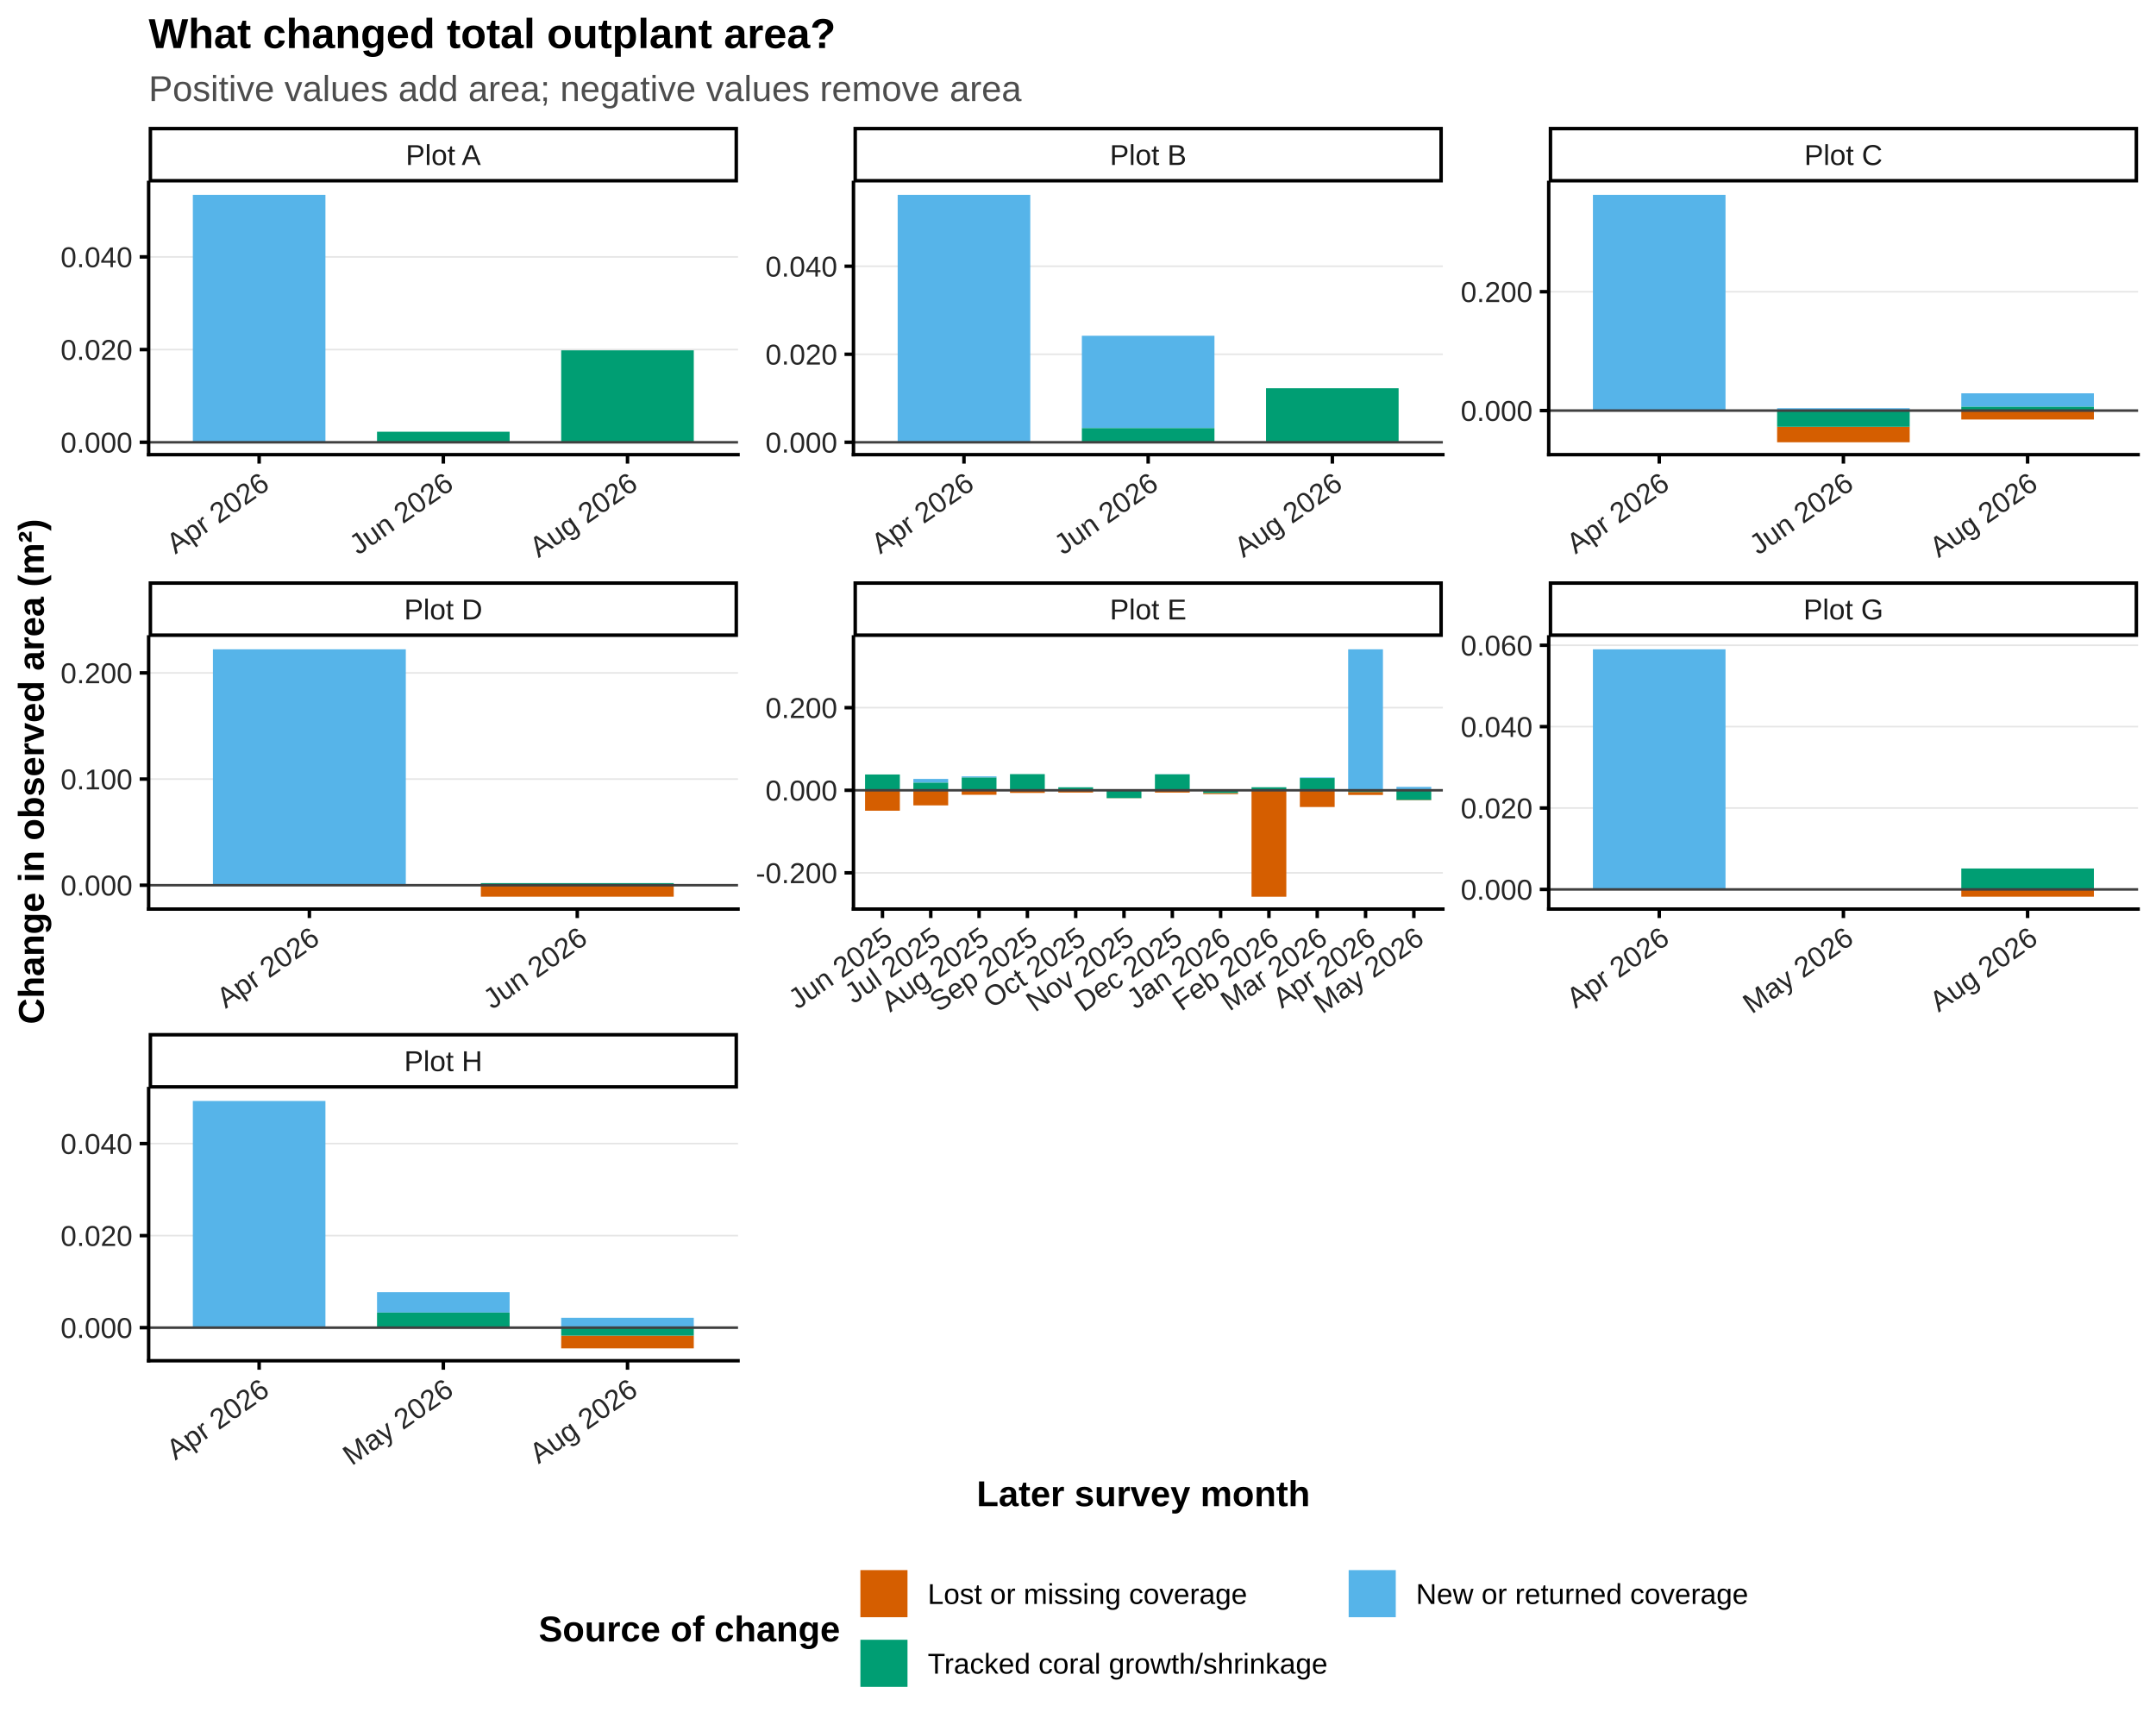
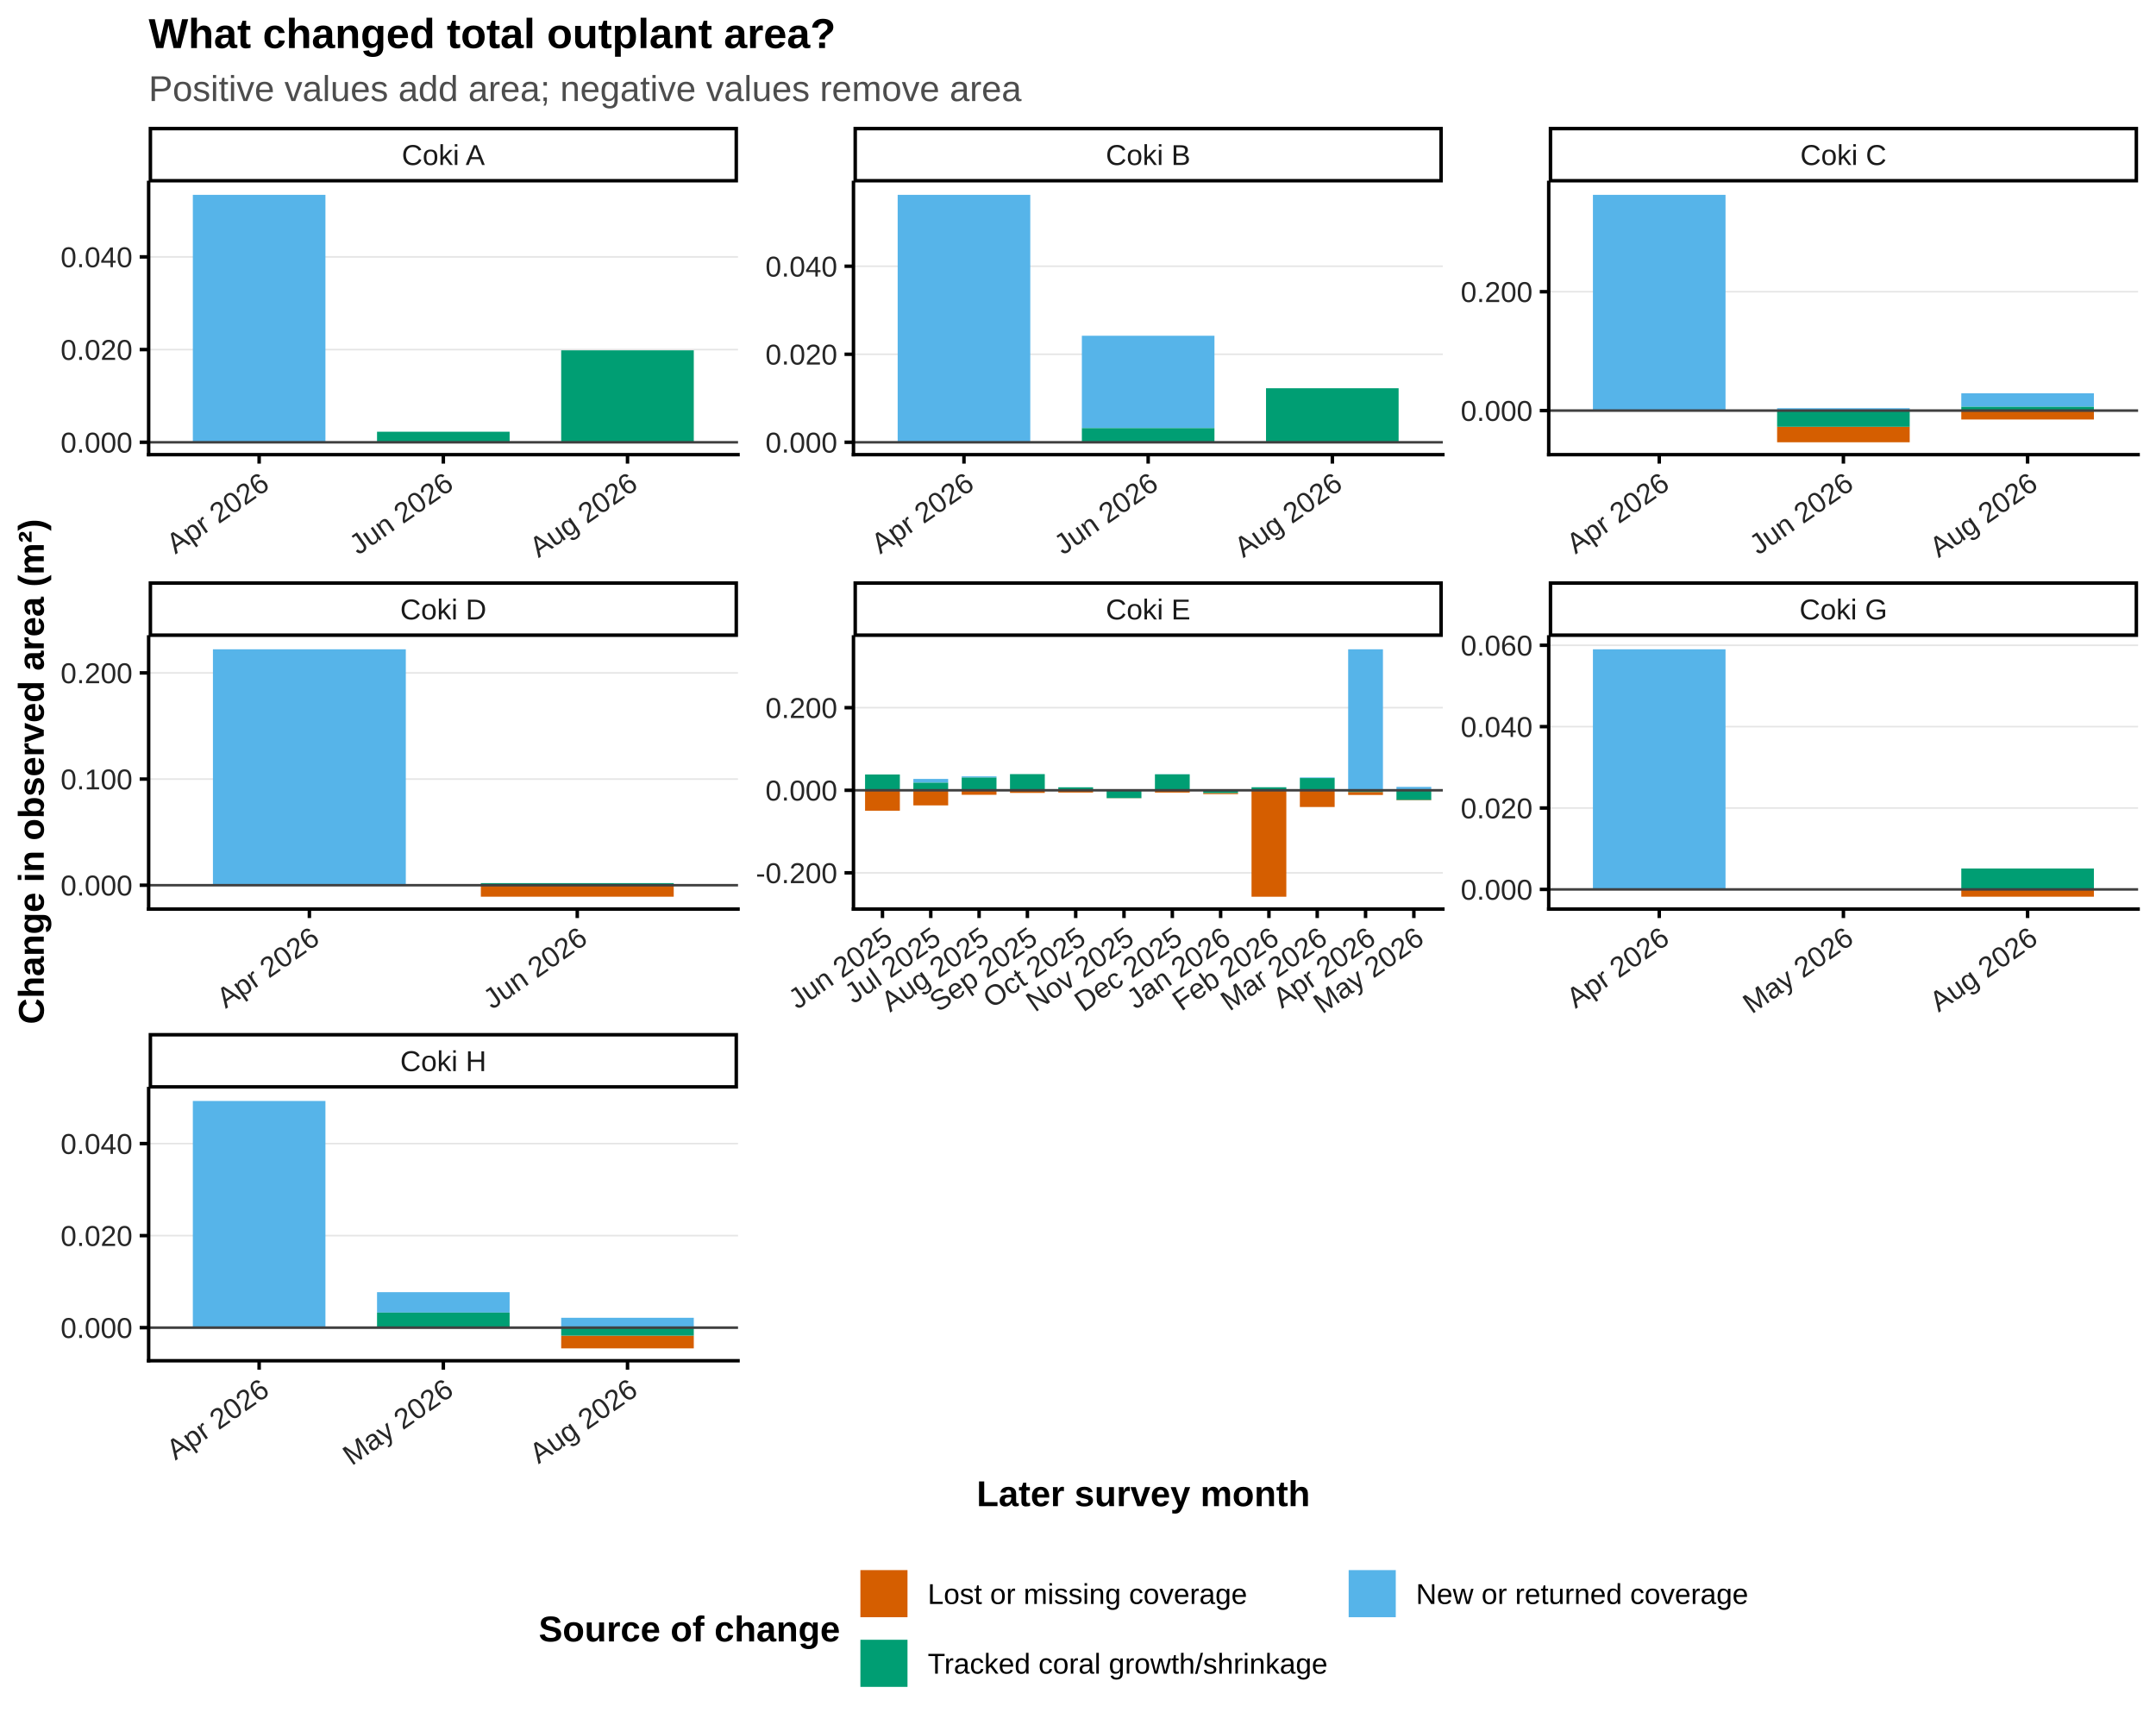
<svg xmlns="http://www.w3.org/2000/svg" class="svglite" width="720.00pt" height="576.00pt" viewBox="0 0 720.00 576.00">
  <defs>
    <style type="text/css">
    .svglite line, .svglite polyline, .svglite polygon, .svglite path, .svglite rect, .svglite circle {
      fill: none;
      stroke: #000000;
      stroke-linecap: round;
      stroke-linejoin: round;
      stroke-miterlimit: 10.00;
    }
    .svglite text {
      white-space: pre;
    }
  </style>
  </defs>
  <rect width="100%" height="100%" style="stroke: none; fill: #FFFFFF;" />
  <defs>
    <clipPath id="cpMC4wMHw3MjAuMDB8MC4wMHw1NzYuMDA=">
      <rect x="0.00" y="0.00" width="720.00" height="576.00" />
    </clipPath>
  </defs>
  <g clip-path="url(#cpMC4wMHw3MjAuMDB8MC4wMHw1NzYuMDA=)">
    <rect x="0.00" y="0.00" width="720.00" height="576.00" style="stroke-width: 1.16; stroke: #FFFFFF; fill: #FFFFFF;" />
  </g>
  <defs>
    <clipPath id="cpNDkuNjR8MjQ2LjQ2fDYwLjkzfDE1MS44MQ==">
      <rect x="49.64" y="60.93" width="196.82" height="90.88" />
    </clipPath>
  </defs>
  <g clip-path="url(#cpNDkuNjR8MjQ2LjQ2fDYwLjkzfDE1MS44MQ==)">
    <rect x="49.64" y="60.93" width="196.82" height="90.88" style="stroke-width: 1.16; stroke: none; fill: #FFFFFF;" />
    <polyline points="49.64,147.68 246.46,147.68 " style="stroke-width: 0.53; stroke: #E5E5E5; stroke-linecap: butt;" />
    <polyline points="49.64,116.73 246.46,116.73 " style="stroke-width: 0.53; stroke: #E5E5E5; stroke-linecap: butt;" />
    <polyline points="49.64,85.78 246.46,85.78 " style="stroke-width: 0.53; stroke: #E5E5E5; stroke-linecap: butt;" />
    <rect x="64.40" y="65.06" width="44.28" height="82.61" style="stroke-width: 1.16; stroke: none; stroke-linecap: butt; stroke-linejoin: miter; fill: #56B4E9;" />
    <rect x="125.91" y="144.16" width="44.28" height="3.52" style="stroke-width: 1.16; stroke: none; stroke-linecap: butt; stroke-linejoin: miter; fill: #009E73;" />
    <rect x="187.41" y="116.98" width="44.28" height="30.70" style="stroke-width: 1.16; stroke: none; stroke-linecap: butt; stroke-linejoin: miter; fill: #009E73;" />
    <line x1="49.64" y1="147.68" x2="246.46" y2="147.68" style="stroke-width: 0.85; stroke: #404040; stroke-linecap: butt;" />
  </g>
  <g clip-path="url(#cpMC4wMHw3MjAuMDB8MC4wMHw1NzYuMDA=)">
</g>
  <defs>
    <clipPath id="cpNDkuNjR8MjQ2LjQ2fDIxMi42OHwzMDMuNTU=">
      <rect x="49.64" y="212.68" width="196.82" height="90.88" />
    </clipPath>
  </defs>
  <g clip-path="url(#cpNDkuNjR8MjQ2LjQ2fDIxMi42OHwzMDMuNTU=)">
    <rect x="49.64" y="212.68" width="196.82" height="90.88" style="stroke-width: 1.16; stroke: none; fill: #FFFFFF;" />
    <polyline points="49.64,295.58 246.46,295.58 " style="stroke-width: 0.53; stroke: #E5E5E5; stroke-linecap: butt;" />
    <polyline points="49.64,260.14 246.46,260.14 " style="stroke-width: 0.53; stroke: #E5E5E5; stroke-linecap: butt;" />
    <polyline points="49.64,224.69 246.46,224.69 " style="stroke-width: 0.53; stroke: #E5E5E5; stroke-linecap: butt;" />
    <rect x="71.11" y="216.81" width="64.41" height="78.77" style="stroke-width: 1.16; stroke: none; stroke-linecap: butt; stroke-linejoin: miter; fill: #56B4E9;" />
    <rect x="160.58" y="295.58" width="64.41" height="3.84" style="stroke-width: 1.16; stroke: none; stroke-linecap: butt; stroke-linejoin: miter; fill: #D55E00;" />
    <rect x="160.58" y="294.88" width="64.41" height="0.70" style="stroke-width: 1.16; stroke: none; stroke-linecap: butt; stroke-linejoin: miter; fill: #009E73;" />
    <line x1="49.64" y1="295.58" x2="246.46" y2="295.58" style="stroke-width: 0.85; stroke: #404040; stroke-linecap: butt;" />
  </g>
  <g clip-path="url(#cpMC4wMHw3MjAuMDB8MC4wMHw1NzYuMDA=)">
</g>
  <defs>
    <clipPath id="cpNDkuNjR8MjQ2LjQ2fDM2My41MHw0NTQuMzc=">
      <rect x="49.64" y="363.50" width="196.82" height="90.88" />
    </clipPath>
  </defs>
  <g clip-path="url(#cpNDkuNjR8MjQ2LjQ2fDM2My41MHw0NTQuMzc=)">
    <rect x="49.64" y="363.50" width="196.82" height="90.88" style="stroke-width: 1.16; stroke: none; fill: #FFFFFF;" />
    <polyline points="49.64,443.32 246.46,443.32 " style="stroke-width: 0.53; stroke: #E5E5E5; stroke-linecap: butt;" />
    <polyline points="49.64,412.59 246.46,412.59 " style="stroke-width: 0.53; stroke: #E5E5E5; stroke-linecap: butt;" />
    <polyline points="49.64,381.86 246.46,381.86 " style="stroke-width: 0.53; stroke: #E5E5E5; stroke-linecap: butt;" />
    <rect x="64.40" y="367.63" width="44.28" height="75.69" style="stroke-width: 1.16; stroke: none; stroke-linecap: butt; stroke-linejoin: miter; fill: #56B4E9;" />
    <rect x="125.91" y="431.47" width="44.28" height="6.82" style="stroke-width: 1.16; stroke: none; stroke-linecap: butt; stroke-linejoin: miter; fill: #56B4E9;" />
    <rect x="125.91" y="438.29" width="44.28" height="5.03" style="stroke-width: 1.16; stroke: none; stroke-linecap: butt; stroke-linejoin: miter; fill: #009E73;" />
    <rect x="187.41" y="445.99" width="44.28" height="4.25" style="stroke-width: 1.16; stroke: none; stroke-linecap: butt; stroke-linejoin: miter; fill: #D55E00;" />
    <rect x="187.41" y="440.02" width="44.28" height="3.30" style="stroke-width: 1.16; stroke: none; stroke-linecap: butt; stroke-linejoin: miter; fill: #56B4E9;" />
    <rect x="187.41" y="443.32" width="44.28" height="2.67" style="stroke-width: 1.16; stroke: none; stroke-linecap: butt; stroke-linejoin: miter; fill: #009E73;" />
    <line x1="49.64" y1="443.32" x2="246.46" y2="443.32" style="stroke-width: 0.85; stroke: #404040; stroke-linecap: butt;" />
  </g>
  <g clip-path="url(#cpMC4wMHw3MjAuMDB8MC4wMHw1NzYuMDA=)">
</g>
  <defs>
    <clipPath id="cpMjg1LjAyfDQ4MS44NHw2MC45M3wxNTEuODE=">
      <rect x="285.02" y="60.93" width="196.82" height="90.88" />
    </clipPath>
  </defs>
  <g clip-path="url(#cpMjg1LjAyfDQ4MS44NHw2MC45M3wxNTEuODE=)">
    <rect x="285.02" y="60.93" width="196.82" height="90.88" style="stroke-width: 1.16; stroke: none; fill: #FFFFFF;" />
    <polyline points="285.02,147.68 481.84,147.68 " style="stroke-width: 0.53; stroke: #E5E5E5; stroke-linecap: butt;" />
    <polyline points="285.02,118.29 481.84,118.29 " style="stroke-width: 0.53; stroke: #E5E5E5; stroke-linecap: butt;" />
    <polyline points="285.02,88.90 481.84,88.90 " style="stroke-width: 0.53; stroke: #E5E5E5; stroke-linecap: butt;" />
    <rect x="299.78" y="65.06" width="44.28" height="82.61" style="stroke-width: 1.16; stroke: none; stroke-linecap: butt; stroke-linejoin: miter; fill: #56B4E9;" />
    <rect x="361.29" y="112.11" width="44.28" height="30.85" style="stroke-width: 1.16; stroke: none; stroke-linecap: butt; stroke-linejoin: miter; fill: #56B4E9;" />
    <rect x="361.29" y="142.96" width="44.28" height="4.72" style="stroke-width: 1.16; stroke: none; stroke-linecap: butt; stroke-linejoin: miter; fill: #009E73;" />
    <rect x="422.79" y="129.64" width="44.28" height="18.04" style="stroke-width: 1.16; stroke: none; stroke-linecap: butt; stroke-linejoin: miter; fill: #009E73;" />
    <line x1="285.02" y1="147.68" x2="481.84" y2="147.68" style="stroke-width: 0.85; stroke: #404040; stroke-linecap: butt;" />
  </g>
  <g clip-path="url(#cpMC4wMHw3MjAuMDB8MC4wMHw1NzYuMDA=)">
</g>
  <defs>
    <clipPath id="cpMjg1LjAyfDQ4MS44NHwyMTIuNjh8MzAzLjU1">
      <rect x="285.02" y="212.68" width="196.82" height="90.88" />
    </clipPath>
  </defs>
  <g clip-path="url(#cpMjg1LjAyfDQ4MS44NHwyMTIuNjh8MzAzLjU1)">
    <rect x="285.02" y="212.68" width="196.82" height="90.88" style="stroke-width: 1.16; stroke: none; fill: #FFFFFF;" />
    <polyline points="285.02,291.45 481.84,291.45 " style="stroke-width: 0.53; stroke: #E5E5E5; stroke-linecap: butt;" />
    <polyline points="285.02,263.88 481.84,263.88 " style="stroke-width: 0.53; stroke: #E5E5E5; stroke-linecap: butt;" />
    <polyline points="285.02,236.30 481.84,236.30 " style="stroke-width: 0.53; stroke: #E5E5E5; stroke-linecap: butt;" />
    <rect x="288.89" y="263.88" width="11.62" height="6.83" style="stroke-width: 1.16; stroke: none; stroke-linecap: butt; stroke-linejoin: miter; fill: #D55E00;" />
    <rect x="288.89" y="258.61" width="11.62" height="5.26" style="stroke-width: 1.16; stroke: none; stroke-linecap: butt; stroke-linejoin: miter; fill: #009E73;" />
    <rect x="305.02" y="263.88" width="11.62" height="5.05" style="stroke-width: 1.16; stroke: none; stroke-linecap: butt; stroke-linejoin: miter; fill: #D55E00;" />
    <rect x="305.02" y="260.09" width="11.62" height="1.26" style="stroke-width: 1.16; stroke: none; stroke-linecap: butt; stroke-linejoin: miter; fill: #56B4E9;" />
    <rect x="305.02" y="261.35" width="11.62" height="2.52" style="stroke-width: 1.16; stroke: none; stroke-linecap: butt; stroke-linejoin: miter; fill: #009E73;" />
    <rect x="321.16" y="263.88" width="11.62" height="1.51" style="stroke-width: 1.16; stroke: none; stroke-linecap: butt; stroke-linejoin: miter; fill: #D55E00;" />
    <rect x="321.16" y="259.24" width="11.62" height="0.40" style="stroke-width: 1.16; stroke: none; stroke-linecap: butt; stroke-linejoin: miter; fill: #56B4E9;" />
    <rect x="321.16" y="259.64" width="11.62" height="4.24" style="stroke-width: 1.16; stroke: none; stroke-linecap: butt; stroke-linejoin: miter; fill: #009E73;" />
    <rect x="337.29" y="263.88" width="11.62" height="0.88" style="stroke-width: 1.16; stroke: none; stroke-linecap: butt; stroke-linejoin: miter; fill: #D55E00;" />
    <rect x="337.29" y="258.48" width="11.62" height="0.004" style="stroke-width: 1.16; stroke: none; stroke-linecap: butt; stroke-linejoin: miter; fill: #56B4E9;" />
    <rect x="337.29" y="258.49" width="11.62" height="5.39" style="stroke-width: 1.16; stroke: none; stroke-linecap: butt; stroke-linejoin: miter; fill: #009E73;" />
    <rect x="353.42" y="263.88" width="11.62" height="0.76" style="stroke-width: 1.16; stroke: none; stroke-linecap: butt; stroke-linejoin: miter; fill: #D55E00;" />
    <rect x="353.42" y="262.87" width="11.62" height="0.011" style="stroke-width: 1.16; stroke: none; stroke-linecap: butt; stroke-linejoin: miter; fill: #56B4E9;" />
    <rect x="353.42" y="262.89" width="11.62" height="0.99" style="stroke-width: 1.16; stroke: none; stroke-linecap: butt; stroke-linejoin: miter; fill: #009E73;" />
    <rect x="369.56" y="266.49" width="11.62" height="0.056" style="stroke-width: 1.16; stroke: none; stroke-linecap: butt; stroke-linejoin: miter; fill: #D55E00;" />
    <rect x="369.56" y="263.77" width="11.62" height="0.10" style="stroke-width: 1.16; stroke: none; stroke-linecap: butt; stroke-linejoin: miter; fill: #56B4E9;" />
    <rect x="369.56" y="263.88" width="11.62" height="2.62" style="stroke-width: 1.16; stroke: none; stroke-linecap: butt; stroke-linejoin: miter; fill: #009E73;" />
    <rect x="385.69" y="263.88" width="11.62" height="0.77" style="stroke-width: 1.16; stroke: none; stroke-linecap: butt; stroke-linejoin: miter; fill: #D55E00;" />
    <rect x="385.69" y="258.51" width="11.62" height="0.051" style="stroke-width: 1.16; stroke: none; stroke-linecap: butt; stroke-linejoin: miter; fill: #56B4E9;" />
    <rect x="385.69" y="258.56" width="11.62" height="5.31" style="stroke-width: 1.16; stroke: none; stroke-linecap: butt; stroke-linejoin: miter; fill: #009E73;" />
    <rect x="401.82" y="264.78" width="11.62" height="0.39" style="stroke-width: 1.16; stroke: none; stroke-linecap: butt; stroke-linejoin: miter; fill: #D55E00;" />
    <rect x="401.82" y="263.66" width="11.62" height="0.21" style="stroke-width: 1.16; stroke: none; stroke-linecap: butt; stroke-linejoin: miter; fill: #56B4E9;" />
    <rect x="401.82" y="263.88" width="11.62" height="0.91" style="stroke-width: 1.16; stroke: none; stroke-linecap: butt; stroke-linejoin: miter; fill: #009E73;" />
    <rect x="417.95" y="263.88" width="11.62" height="35.55" style="stroke-width: 1.16; stroke: none; stroke-linecap: butt; stroke-linejoin: miter; fill: #D55E00;" />
    <rect x="417.95" y="262.87" width="11.62" height="1.00" style="stroke-width: 1.16; stroke: none; stroke-linecap: butt; stroke-linejoin: miter; fill: #009E73;" />
    <rect x="434.09" y="263.88" width="11.62" height="5.59" style="stroke-width: 1.16; stroke: none; stroke-linecap: butt; stroke-linejoin: miter; fill: #D55E00;" />
    <rect x="434.09" y="259.60" width="11.62" height="0.20" style="stroke-width: 1.16; stroke: none; stroke-linecap: butt; stroke-linejoin: miter; fill: #56B4E9;" />
    <rect x="434.09" y="259.80" width="11.62" height="4.08" style="stroke-width: 1.16; stroke: none; stroke-linecap: butt; stroke-linejoin: miter; fill: #009E73;" />
    <rect x="450.22" y="264.45" width="11.62" height="1.00" style="stroke-width: 1.16; stroke: none; stroke-linecap: butt; stroke-linejoin: miter; fill: #D55E00;" />
    <rect x="450.22" y="216.81" width="11.62" height="47.07" style="stroke-width: 1.16; stroke: none; stroke-linecap: butt; stroke-linejoin: miter; fill: #56B4E9;" />
    <rect x="450.22" y="263.88" width="11.62" height="0.57" style="stroke-width: 1.16; stroke: none; stroke-linecap: butt; stroke-linejoin: miter; fill: #009E73;" />
    <rect x="466.35" y="267.10" width="11.62" height="0.16" style="stroke-width: 1.16; stroke: none; stroke-linecap: butt; stroke-linejoin: miter; fill: #D55E00;" />
    <rect x="466.35" y="262.75" width="11.62" height="1.12" style="stroke-width: 1.16; stroke: none; stroke-linecap: butt; stroke-linejoin: miter; fill: #56B4E9;" />
    <rect x="466.35" y="263.88" width="11.62" height="3.22" style="stroke-width: 1.16; stroke: none; stroke-linecap: butt; stroke-linejoin: miter; fill: #009E73;" />
    <line x1="285.02" y1="263.88" x2="481.84" y2="263.88" style="stroke-width: 0.85; stroke: #404040; stroke-linecap: butt;" />
  </g>
  <g clip-path="url(#cpMC4wMHw3MjAuMDB8MC4wMHw1NzYuMDA=)">
</g>
  <defs>
    <clipPath id="cpNTE3LjIwfDcxNC4wMnw2MC45M3wxNTEuODE=">
      <rect x="517.20" y="60.93" width="196.82" height="90.88" />
    </clipPath>
  </defs>
  <g clip-path="url(#cpNTE3LjIwfDcxNC4wMnw2MC45M3wxNTEuODE=)">
    <rect x="517.20" y="60.93" width="196.82" height="90.88" style="stroke-width: 1.16; stroke: none; fill: #FFFFFF;" />
    <polyline points="517.20,137.10 714.02,137.10 " style="stroke-width: 0.53; stroke: #E5E5E5; stroke-linecap: butt;" />
    <polyline points="517.20,97.41 714.02,97.41 " style="stroke-width: 0.53; stroke: #E5E5E5; stroke-linecap: butt;" />
    <rect x="531.96" y="65.06" width="44.28" height="72.04" style="stroke-width: 1.16; stroke: none; stroke-linecap: butt; stroke-linejoin: miter; fill: #56B4E9;" />
    <rect x="593.47" y="142.50" width="44.28" height="5.18" style="stroke-width: 1.16; stroke: none; stroke-linecap: butt; stroke-linejoin: miter; fill: #D55E00;" />
    <rect x="593.47" y="136.30" width="44.28" height="0.80" style="stroke-width: 1.16; stroke: none; stroke-linecap: butt; stroke-linejoin: miter; fill: #56B4E9;" />
    <rect x="593.47" y="137.10" width="44.28" height="5.40" style="stroke-width: 1.16; stroke: none; stroke-linecap: butt; stroke-linejoin: miter; fill: #009E73;" />
    <rect x="654.98" y="137.10" width="44.28" height="2.98" style="stroke-width: 1.16; stroke: none; stroke-linecap: butt; stroke-linejoin: miter; fill: #D55E00;" />
    <rect x="654.98" y="131.33" width="44.28" height="4.51" style="stroke-width: 1.16; stroke: none; stroke-linecap: butt; stroke-linejoin: miter; fill: #56B4E9;" />
    <rect x="654.98" y="135.84" width="44.28" height="1.26" style="stroke-width: 1.16; stroke: none; stroke-linecap: butt; stroke-linejoin: miter; fill: #009E73;" />
    <line x1="517.20" y1="137.10" x2="714.02" y2="137.10" style="stroke-width: 0.85; stroke: #404040; stroke-linecap: butt;" />
  </g>
  <g clip-path="url(#cpMC4wMHw3MjAuMDB8MC4wMHw1NzYuMDA=)">
</g>
  <defs>
    <clipPath id="cpNTE3LjIwfDcxNC4wMnwyMTIuNjh8MzAzLjU1">
      <rect x="517.20" y="212.68" width="196.82" height="90.88" />
    </clipPath>
  </defs>
  <g clip-path="url(#cpNTE3LjIwfDcxNC4wMnwyMTIuNjh8MzAzLjU1)">
    <rect x="517.20" y="212.68" width="196.82" height="90.88" style="stroke-width: 1.16; stroke: none; fill: #FFFFFF;" />
    <polyline points="517.20,296.99 714.02,296.99 " style="stroke-width: 0.53; stroke: #E5E5E5; stroke-linecap: butt;" />
    <polyline points="517.20,269.81 714.02,269.81 " style="stroke-width: 0.53; stroke: #E5E5E5; stroke-linecap: butt;" />
    <polyline points="517.20,242.63 714.02,242.63 " style="stroke-width: 0.53; stroke: #E5E5E5; stroke-linecap: butt;" />
    <polyline points="517.20,215.46 714.02,215.46 " style="stroke-width: 0.53; stroke: #E5E5E5; stroke-linecap: butt;" />
    <rect x="531.96" y="216.81" width="44.28" height="80.18" style="stroke-width: 1.16; stroke: none; stroke-linecap: butt; stroke-linejoin: miter; fill: #56B4E9;" />
    <rect x="593.47" y="296.65" width="44.28" height="0.34" style="stroke-width: 1.16; stroke: none; stroke-linecap: butt; stroke-linejoin: miter; fill: #009E73;" />
    <rect x="654.98" y="296.99" width="44.28" height="2.43" style="stroke-width: 1.16; stroke: none; stroke-linecap: butt; stroke-linejoin: miter; fill: #D55E00;" />
    <rect x="654.98" y="290.00" width="44.28" height="7.00" style="stroke-width: 1.16; stroke: none; stroke-linecap: butt; stroke-linejoin: miter; fill: #009E73;" />
    <line x1="517.20" y1="296.99" x2="714.02" y2="296.99" style="stroke-width: 0.85; stroke: #404040; stroke-linecap: butt;" />
  </g>
  <g clip-path="url(#cpMC4wMHw3MjAuMDB8MC4wMHw1NzYuMDA=)">
</g>
  <defs>
    <clipPath id="cpNDkuNjR8MjQ2LjQ2fDM0NC45M3wzNjMuNTA=">
      <rect x="49.64" y="344.93" width="196.82" height="18.57" />
    </clipPath>
  </defs>
  <g clip-path="url(#cpNDkuNjR8MjQ2LjQ2fDM0NC45M3wzNjMuNTA=)">
    <rect x="49.64" y="344.93" width="196.82" height="18.57" style="stroke-width: 2.33; fill: #FFFFFF;" />
-     <text x="148.05" y="357.65" text-anchor="middle" style="font-size: 9.60px;fill: #1A1A1A; font-family: &quot;Arial&quot;;" textLength="26.12px" lengthAdjust="spacingAndGlyphs">Plot H</text>
+     <text x="148.05" y="357.65" text-anchor="middle" style="font-size: 9.60px;fill: #1A1A1A; font-family: &quot;Arial&quot;;" textLength="28.78px" lengthAdjust="spacingAndGlyphs">Coki H</text>
  </g>
  <g clip-path="url(#cpMC4wMHw3MjAuMDB8MC4wMHw1NzYuMDA=)">
</g>
  <defs>
    <clipPath id="cpNDkuNjR8MjQ2LjQ2fDE5NC4xMXwyMTIuNjg=">
      <rect x="49.64" y="194.11" width="196.82" height="18.57" />
    </clipPath>
  </defs>
  <g clip-path="url(#cpNDkuNjR8MjQ2LjQ2fDE5NC4xMXwyMTIuNjg=)">
    <rect x="49.64" y="194.11" width="196.82" height="18.57" style="stroke-width: 2.33; fill: #FFFFFF;" />
-     <text x="148.05" y="206.83" text-anchor="middle" style="font-size: 9.60px;fill: #1A1A1A; font-family: &quot;Arial&quot;;" textLength="26.12px" lengthAdjust="spacingAndGlyphs">Plot D</text>
+     <text x="148.05" y="206.83" text-anchor="middle" style="font-size: 9.60px;fill: #1A1A1A; font-family: &quot;Arial&quot;;" textLength="28.78px" lengthAdjust="spacingAndGlyphs">Coki D</text>
  </g>
  <g clip-path="url(#cpMC4wMHw3MjAuMDB8MC4wMHw1NzYuMDA=)">
</g>
  <defs>
    <clipPath id="cpMjg1LjAyfDQ4MS44NHwxOTQuMTF8MjEyLjY4">
      <rect x="285.02" y="194.11" width="196.82" height="18.57" />
    </clipPath>
  </defs>
  <g clip-path="url(#cpMjg1LjAyfDQ4MS44NHwxOTQuMTF8MjEyLjY4)">
    <rect x="285.02" y="194.11" width="196.82" height="18.57" style="stroke-width: 2.33; fill: #FFFFFF;" />
-     <text x="383.43" y="206.83" text-anchor="middle" style="font-size: 9.60px;fill: #1A1A1A; font-family: &quot;Arial&quot;;" textLength="25.60px" lengthAdjust="spacingAndGlyphs">Plot E</text>
+     <text x="383.43" y="206.83" text-anchor="middle" style="font-size: 9.60px;fill: #1A1A1A; font-family: &quot;Arial&quot;;" textLength="28.25px" lengthAdjust="spacingAndGlyphs">Coki E</text>
  </g>
  <g clip-path="url(#cpMC4wMHw3MjAuMDB8MC4wMHw1NzYuMDA=)">
</g>
  <defs>
    <clipPath id="cpNTE3LjIwfDcxNC4wMnwxOTQuMTF8MjEyLjY4">
      <rect x="517.20" y="194.11" width="196.82" height="18.57" />
    </clipPath>
  </defs>
  <g clip-path="url(#cpNTE3LjIwfDcxNC4wMnwxOTQuMTF8MjEyLjY4)">
    <rect x="517.20" y="194.11" width="196.82" height="18.57" style="stroke-width: 2.33; fill: #FFFFFF;" />
-     <text x="615.61" y="206.83" text-anchor="middle" style="font-size: 9.60px;fill: #1A1A1A; font-family: &quot;Arial&quot;;" textLength="26.65px" lengthAdjust="spacingAndGlyphs">Plot G</text>
+     <text x="615.61" y="206.83" text-anchor="middle" style="font-size: 9.60px;fill: #1A1A1A; font-family: &quot;Arial&quot;;" textLength="29.31px" lengthAdjust="spacingAndGlyphs">Coki G</text>
  </g>
  <g clip-path="url(#cpMC4wMHw3MjAuMDB8MC4wMHw1NzYuMDA=)">
</g>
  <defs>
    <clipPath id="cpNDkuNjR8MjQ2LjQ2fDQyLjM2fDYwLjkz">
      <rect x="49.64" y="42.36" width="196.82" height="18.57" />
    </clipPath>
  </defs>
  <g clip-path="url(#cpNDkuNjR8MjQ2LjQ2fDQyLjM2fDYwLjkz)">
    <rect x="49.64" y="42.36" width="196.82" height="18.57" style="stroke-width: 2.33; fill: #FFFFFF;" />
-     <text x="148.05" y="55.09" text-anchor="middle" style="font-size: 9.60px;fill: #1A1A1A; font-family: &quot;Arial&quot;;" textLength="25.60px" lengthAdjust="spacingAndGlyphs">Plot A</text>
+     <text x="148.05" y="55.09" text-anchor="middle" style="font-size: 9.60px;fill: #1A1A1A; font-family: &quot;Arial&quot;;" textLength="28.25px" lengthAdjust="spacingAndGlyphs">Coki A</text>
  </g>
  <g clip-path="url(#cpMC4wMHw3MjAuMDB8MC4wMHw1NzYuMDA=)">
</g>
  <defs>
    <clipPath id="cpMjg1LjAyfDQ4MS44NHw0Mi4zNnw2MC45Mw==">
      <rect x="285.02" y="42.36" width="196.82" height="18.57" />
    </clipPath>
  </defs>
  <g clip-path="url(#cpMjg1LjAyfDQ4MS44NHw0Mi4zNnw2MC45Mw==)">
    <rect x="285.02" y="42.36" width="196.82" height="18.57" style="stroke-width: 2.33; fill: #FFFFFF;" />
-     <text x="383.43" y="55.09" text-anchor="middle" style="font-size: 9.60px;fill: #1A1A1A; font-family: &quot;Arial&quot;;" textLength="25.60px" lengthAdjust="spacingAndGlyphs">Plot B</text>
+     <text x="383.43" y="55.09" text-anchor="middle" style="font-size: 9.60px;fill: #1A1A1A; font-family: &quot;Arial&quot;;" textLength="28.25px" lengthAdjust="spacingAndGlyphs">Coki B</text>
  </g>
  <g clip-path="url(#cpMC4wMHw3MjAuMDB8MC4wMHw1NzYuMDA=)">
</g>
  <defs>
    <clipPath id="cpNTE3LjIwfDcxNC4wMnw0Mi4zNnw2MC45Mw==">
      <rect x="517.20" y="42.36" width="196.82" height="18.57" />
    </clipPath>
  </defs>
  <g clip-path="url(#cpNTE3LjIwfDcxNC4wMnw0Mi4zNnw2MC45Mw==)">
    <rect x="517.20" y="42.36" width="196.82" height="18.57" style="stroke-width: 2.33; fill: #FFFFFF;" />
-     <text x="615.61" y="55.09" text-anchor="middle" style="font-size: 9.60px;fill: #1A1A1A; font-family: &quot;Arial&quot;;" textLength="26.12px" lengthAdjust="spacingAndGlyphs">Plot C</text>
+     <text x="615.61" y="55.09" text-anchor="middle" style="font-size: 9.60px;fill: #1A1A1A; font-family: &quot;Arial&quot;;" textLength="28.78px" lengthAdjust="spacingAndGlyphs">Coki C</text>
  </g>
  <g clip-path="url(#cpMC4wMHw3MjAuMDB8MC4wMHw1NzYuMDA=)">
    <polyline points="49.64,454.37 246.46,454.37 " style="stroke-width: 1.16; stroke-linecap: square;" />
    <polyline points="86.54,457.36 86.54,454.37 " style="stroke-width: 1.16; stroke-linecap: butt;" />
    <polyline points="148.05,457.36 148.05,454.37 " style="stroke-width: 1.16; stroke-linecap: butt;" />
    <polyline points="209.56,457.36 209.56,454.37 " style="stroke-width: 1.16; stroke-linecap: butt;" />
    <text transform="translate(90.49,465.39) rotate(-35)" text-anchor="end" style="font-size: 9.60px;fill: #262626; font-family: &quot;Arial&quot;;" textLength="38.94px" lengthAdjust="spacingAndGlyphs">Apr 2026</text>
    <text transform="translate(152.00,465.39) rotate(-35)" text-anchor="end" style="font-size: 9.60px;fill: #262626; font-family: &quot;Arial&quot;;" textLength="42.13px" lengthAdjust="spacingAndGlyphs">May 2026</text>
    <text transform="translate(213.51,465.39) rotate(-35)" text-anchor="end" style="font-size: 9.60px;fill: #262626; font-family: &quot;Arial&quot;;" textLength="41.08px" lengthAdjust="spacingAndGlyphs">Aug 2026</text>
    <polyline points="49.64,303.55 246.46,303.55 " style="stroke-width: 1.16; stroke-linecap: square;" />
    <polyline points="103.32,306.54 103.32,303.55 " style="stroke-width: 1.16; stroke-linecap: butt;" />
    <polyline points="192.78,306.54 192.78,303.55 " style="stroke-width: 1.16; stroke-linecap: butt;" />
    <text transform="translate(107.27,314.57) rotate(-35)" text-anchor="end" style="font-size: 9.60px;fill: #262626; font-family: &quot;Arial&quot;;" textLength="38.94px" lengthAdjust="spacingAndGlyphs">Apr 2026</text>
    <text transform="translate(196.73,314.57) rotate(-35)" text-anchor="end" style="font-size: 9.60px;fill: #262626; font-family: &quot;Arial&quot;;" textLength="39.47px" lengthAdjust="spacingAndGlyphs">Jun 2026</text>
    <polyline points="285.02,303.55 481.84,303.55 " style="stroke-width: 1.16; stroke-linecap: square;" />
    <polyline points="294.70,306.54 294.70,303.55 " style="stroke-width: 1.16; stroke-linecap: butt;" />
    <polyline points="310.83,306.54 310.83,303.55 " style="stroke-width: 1.16; stroke-linecap: butt;" />
    <polyline points="326.97,306.54 326.97,303.55 " style="stroke-width: 1.16; stroke-linecap: butt;" />
    <polyline points="343.10,306.54 343.10,303.55 " style="stroke-width: 1.16; stroke-linecap: butt;" />
    <polyline points="359.23,306.54 359.23,303.55 " style="stroke-width: 1.16; stroke-linecap: butt;" />
    <polyline points="375.36,306.54 375.36,303.55 " style="stroke-width: 1.16; stroke-linecap: butt;" />
    <polyline points="391.50,306.54 391.50,303.55 " style="stroke-width: 1.16; stroke-linecap: butt;" />
    <polyline points="407.63,306.54 407.63,303.55 " style="stroke-width: 1.16; stroke-linecap: butt;" />
    <polyline points="423.76,306.54 423.76,303.55 " style="stroke-width: 1.16; stroke-linecap: butt;" />
    <polyline points="439.89,306.54 439.89,303.55 " style="stroke-width: 1.16; stroke-linecap: butt;" />
    <polyline points="456.03,306.54 456.03,303.55 " style="stroke-width: 1.16; stroke-linecap: butt;" />
    <polyline points="472.16,306.54 472.16,303.55 " style="stroke-width: 1.16; stroke-linecap: butt;" />
    <text transform="translate(298.65,314.57) rotate(-35)" text-anchor="end" style="font-size: 9.60px;fill: #262626; font-family: &quot;Arial&quot;;" textLength="39.47px" lengthAdjust="spacingAndGlyphs">Jun 2025</text>
    <text transform="translate(314.78,314.57) rotate(-35)" text-anchor="end" style="font-size: 9.60px;fill: #262626; font-family: &quot;Arial&quot;;" textLength="36.27px" lengthAdjust="spacingAndGlyphs">Jul 2025</text>
    <text transform="translate(330.91,314.57) rotate(-35)" text-anchor="end" style="font-size: 9.60px;fill: #262626; font-family: &quot;Arial&quot;;" textLength="41.08px" lengthAdjust="spacingAndGlyphs">Aug 2025</text>
    <text transform="translate(347.05,314.57) rotate(-35)" text-anchor="end" style="font-size: 9.60px;fill: #262626; font-family: &quot;Arial&quot;;" textLength="41.08px" lengthAdjust="spacingAndGlyphs">Sep 2025</text>
    <text transform="translate(363.18,314.57) rotate(-35)" text-anchor="end" style="font-size: 9.60px;fill: #262626; font-family: &quot;Arial&quot;;" textLength="38.92px" lengthAdjust="spacingAndGlyphs">Oct 2025</text>
    <text transform="translate(379.31,314.57) rotate(-35)" text-anchor="end" style="font-size: 9.60px;fill: #262626; font-family: &quot;Arial&quot;;" textLength="41.06px" lengthAdjust="spacingAndGlyphs">Nov 2025</text>
    <text transform="translate(395.44,314.57) rotate(-35)" text-anchor="end" style="font-size: 9.60px;fill: #262626; font-family: &quot;Arial&quot;;" textLength="41.06px" lengthAdjust="spacingAndGlyphs">Dec 2025</text>
    <text transform="translate(411.58,314.57) rotate(-35)" text-anchor="end" style="font-size: 9.60px;fill: #262626; font-family: &quot;Arial&quot;;" textLength="39.47px" lengthAdjust="spacingAndGlyphs">Jan 2026</text>
    <text transform="translate(427.71,314.57) rotate(-35)" text-anchor="end" style="font-size: 9.60px;fill: #262626; font-family: &quot;Arial&quot;;" textLength="40.54px" lengthAdjust="spacingAndGlyphs">Feb 2026</text>
    <text transform="translate(443.84,314.57) rotate(-35)" text-anchor="end" style="font-size: 9.60px;fill: #262626; font-family: &quot;Arial&quot;;" textLength="40.53px" lengthAdjust="spacingAndGlyphs">Mar 2026</text>
    <text transform="translate(459.98,314.57) rotate(-35)" text-anchor="end" style="font-size: 9.60px;fill: #262626; font-family: &quot;Arial&quot;;" textLength="38.94px" lengthAdjust="spacingAndGlyphs">Apr 2026</text>
    <text transform="translate(476.11,314.57) rotate(-35)" text-anchor="end" style="font-size: 9.60px;fill: #262626; font-family: &quot;Arial&quot;;" textLength="42.13px" lengthAdjust="spacingAndGlyphs">May 2026</text>
    <polyline points="517.20,303.55 714.02,303.55 " style="stroke-width: 1.16; stroke-linecap: square;" />
    <polyline points="554.11,306.54 554.11,303.55 " style="stroke-width: 1.16; stroke-linecap: butt;" />
    <polyline points="615.61,306.54 615.61,303.55 " style="stroke-width: 1.16; stroke-linecap: butt;" />
    <polyline points="677.12,306.54 677.12,303.55 " style="stroke-width: 1.16; stroke-linecap: butt;" />
    <text transform="translate(558.05,314.57) rotate(-35)" text-anchor="end" style="font-size: 9.60px;fill: #262626; font-family: &quot;Arial&quot;;" textLength="38.94px" lengthAdjust="spacingAndGlyphs">Apr 2026</text>
    <text transform="translate(619.56,314.57) rotate(-35)" text-anchor="end" style="font-size: 9.60px;fill: #262626; font-family: &quot;Arial&quot;;" textLength="42.13px" lengthAdjust="spacingAndGlyphs">May 2026</text>
    <text transform="translate(681.07,314.57) rotate(-35)" text-anchor="end" style="font-size: 9.60px;fill: #262626; font-family: &quot;Arial&quot;;" textLength="41.08px" lengthAdjust="spacingAndGlyphs">Aug 2026</text>
    <polyline points="49.64,151.81 246.46,151.81 " style="stroke-width: 1.16; stroke-linecap: square;" />
    <polyline points="86.54,154.80 86.54,151.81 " style="stroke-width: 1.16; stroke-linecap: butt;" />
    <polyline points="148.05,154.80 148.05,151.81 " style="stroke-width: 1.16; stroke-linecap: butt;" />
    <polyline points="209.56,154.80 209.56,151.81 " style="stroke-width: 1.16; stroke-linecap: butt;" />
    <text transform="translate(90.49,162.83) rotate(-35)" text-anchor="end" style="font-size: 9.60px;fill: #262626; font-family: &quot;Arial&quot;;" textLength="38.94px" lengthAdjust="spacingAndGlyphs">Apr 2026</text>
    <text transform="translate(152.00,162.83) rotate(-35)" text-anchor="end" style="font-size: 9.60px;fill: #262626; font-family: &quot;Arial&quot;;" textLength="39.47px" lengthAdjust="spacingAndGlyphs">Jun 2026</text>
    <text transform="translate(213.51,162.83) rotate(-35)" text-anchor="end" style="font-size: 9.60px;fill: #262626; font-family: &quot;Arial&quot;;" textLength="41.08px" lengthAdjust="spacingAndGlyphs">Aug 2026</text>
    <polyline points="285.02,151.81 481.84,151.81 " style="stroke-width: 1.16; stroke-linecap: square;" />
    <polyline points="321.92,154.80 321.92,151.81 " style="stroke-width: 1.16; stroke-linecap: butt;" />
    <polyline points="383.43,154.80 383.43,151.81 " style="stroke-width: 1.16; stroke-linecap: butt;" />
    <polyline points="444.94,154.80 444.94,151.81 " style="stroke-width: 1.16; stroke-linecap: butt;" />
    <text transform="translate(325.87,162.83) rotate(-35)" text-anchor="end" style="font-size: 9.60px;fill: #262626; font-family: &quot;Arial&quot;;" textLength="38.94px" lengthAdjust="spacingAndGlyphs">Apr 2026</text>
    <text transform="translate(387.38,162.83) rotate(-35)" text-anchor="end" style="font-size: 9.60px;fill: #262626; font-family: &quot;Arial&quot;;" textLength="39.47px" lengthAdjust="spacingAndGlyphs">Jun 2026</text>
    <text transform="translate(448.88,162.83) rotate(-35)" text-anchor="end" style="font-size: 9.60px;fill: #262626; font-family: &quot;Arial&quot;;" textLength="41.08px" lengthAdjust="spacingAndGlyphs">Aug 2026</text>
    <polyline points="517.20,151.81 714.02,151.81 " style="stroke-width: 1.16; stroke-linecap: square;" />
    <polyline points="554.11,154.80 554.11,151.81 " style="stroke-width: 1.16; stroke-linecap: butt;" />
    <polyline points="615.61,154.80 615.61,151.81 " style="stroke-width: 1.16; stroke-linecap: butt;" />
    <polyline points="677.12,154.80 677.12,151.81 " style="stroke-width: 1.16; stroke-linecap: butt;" />
    <text transform="translate(558.05,162.83) rotate(-35)" text-anchor="end" style="font-size: 9.60px;fill: #262626; font-family: &quot;Arial&quot;;" textLength="38.94px" lengthAdjust="spacingAndGlyphs">Apr 2026</text>
    <text transform="translate(619.56,162.83) rotate(-35)" text-anchor="end" style="font-size: 9.60px;fill: #262626; font-family: &quot;Arial&quot;;" textLength="39.47px" lengthAdjust="spacingAndGlyphs">Jun 2026</text>
    <text transform="translate(681.07,162.83) rotate(-35)" text-anchor="end" style="font-size: 9.60px;fill: #262626; font-family: &quot;Arial&quot;;" textLength="41.08px" lengthAdjust="spacingAndGlyphs">Aug 2026</text>
    <polyline points="517.20,151.81 517.20,60.93 " style="stroke-width: 1.16; stroke-linecap: square;" />
    <text x="511.82" y="140.54" text-anchor="end" style="font-size: 9.60px;fill: #262626; font-family: &quot;Arial&quot;;" textLength="24.00px" lengthAdjust="spacingAndGlyphs">0.000</text>
    <text x="511.82" y="100.85" text-anchor="end" style="font-size: 9.60px;fill: #262626; font-family: &quot;Arial&quot;;" textLength="24.00px" lengthAdjust="spacingAndGlyphs">0.200</text>
    <polyline points="514.21,137.10 517.20,137.10 " style="stroke-width: 1.16; stroke-linecap: butt;" />
    <polyline points="514.21,97.41 517.20,97.41 " style="stroke-width: 1.16; stroke-linecap: butt;" />
    <polyline points="517.20,303.55 517.20,212.68 " style="stroke-width: 1.16; stroke-linecap: square;" />
    <text x="511.82" y="300.43" text-anchor="end" style="font-size: 9.60px;fill: #262626; font-family: &quot;Arial&quot;;" textLength="24.00px" lengthAdjust="spacingAndGlyphs">0.000</text>
    <text x="511.82" y="273.25" text-anchor="end" style="font-size: 9.60px;fill: #262626; font-family: &quot;Arial&quot;;" textLength="24.00px" lengthAdjust="spacingAndGlyphs">0.020</text>
    <text x="511.82" y="246.08" text-anchor="end" style="font-size: 9.60px;fill: #262626; font-family: &quot;Arial&quot;;" textLength="24.00px" lengthAdjust="spacingAndGlyphs">0.040</text>
    <text x="511.82" y="218.90" text-anchor="end" style="font-size: 9.60px;fill: #262626; font-family: &quot;Arial&quot;;" textLength="24.00px" lengthAdjust="spacingAndGlyphs">0.060</text>
    <polyline points="514.21,296.99 517.20,296.99 " style="stroke-width: 1.16; stroke-linecap: butt;" />
    <polyline points="514.21,269.81 517.20,269.81 " style="stroke-width: 1.16; stroke-linecap: butt;" />
    <polyline points="514.21,242.63 517.20,242.63 " style="stroke-width: 1.16; stroke-linecap: butt;" />
    <polyline points="514.21,215.46 517.20,215.46 " style="stroke-width: 1.16; stroke-linecap: butt;" />
    <polyline points="285.02,151.81 285.02,60.93 " style="stroke-width: 1.16; stroke-linecap: square;" />
    <text x="279.64" y="151.12" text-anchor="end" style="font-size: 9.60px;fill: #262626; font-family: &quot;Arial&quot;;" textLength="24.00px" lengthAdjust="spacingAndGlyphs">0.000</text>
    <text x="279.64" y="121.73" text-anchor="end" style="font-size: 9.60px;fill: #262626; font-family: &quot;Arial&quot;;" textLength="24.00px" lengthAdjust="spacingAndGlyphs">0.020</text>
    <text x="279.64" y="92.35" text-anchor="end" style="font-size: 9.60px;fill: #262626; font-family: &quot;Arial&quot;;" textLength="24.00px" lengthAdjust="spacingAndGlyphs">0.040</text>
    <polyline points="282.03,147.68 285.02,147.68 " style="stroke-width: 1.16; stroke-linecap: butt;" />
    <polyline points="282.03,118.29 285.02,118.29 " style="stroke-width: 1.16; stroke-linecap: butt;" />
    <polyline points="282.03,88.90 285.02,88.90 " style="stroke-width: 1.16; stroke-linecap: butt;" />
    <polyline points="285.02,303.55 285.02,212.68 " style="stroke-width: 1.16; stroke-linecap: square;" />
    <text x="279.64" y="294.89" text-anchor="end" style="font-size: 9.60px;fill: #262626; font-family: &quot;Arial&quot;;" textLength="27.20px" lengthAdjust="spacingAndGlyphs">-0.200</text>
    <text x="279.64" y="267.32" text-anchor="end" style="font-size: 9.60px;fill: #262626; font-family: &quot;Arial&quot;;" textLength="24.00px" lengthAdjust="spacingAndGlyphs">0.000</text>
    <text x="279.64" y="239.74" text-anchor="end" style="font-size: 9.60px;fill: #262626; font-family: &quot;Arial&quot;;" textLength="24.00px" lengthAdjust="spacingAndGlyphs">0.200</text>
    <polyline points="282.03,291.45 285.02,291.45 " style="stroke-width: 1.16; stroke-linecap: butt;" />
    <polyline points="282.03,263.88 285.02,263.88 " style="stroke-width: 1.16; stroke-linecap: butt;" />
    <polyline points="282.03,236.30 285.02,236.30 " style="stroke-width: 1.16; stroke-linecap: butt;" />
    <polyline points="49.64,151.81 49.64,60.93 " style="stroke-width: 1.16; stroke-linecap: square;" />
    <text x="44.26" y="151.12" text-anchor="end" style="font-size: 9.60px;fill: #262626; font-family: &quot;Arial&quot;;" textLength="24.00px" lengthAdjust="spacingAndGlyphs">0.000</text>
    <text x="44.26" y="120.17" text-anchor="end" style="font-size: 9.60px;fill: #262626; font-family: &quot;Arial&quot;;" textLength="24.00px" lengthAdjust="spacingAndGlyphs">0.020</text>
    <text x="44.26" y="89.22" text-anchor="end" style="font-size: 9.60px;fill: #262626; font-family: &quot;Arial&quot;;" textLength="24.00px" lengthAdjust="spacingAndGlyphs">0.040</text>
    <polyline points="46.65,147.68 49.64,147.68 " style="stroke-width: 1.16; stroke-linecap: butt;" />
    <polyline points="46.65,116.73 49.64,116.73 " style="stroke-width: 1.16; stroke-linecap: butt;" />
    <polyline points="46.65,85.78 49.64,85.78 " style="stroke-width: 1.16; stroke-linecap: butt;" />
    <polyline points="49.64,303.55 49.64,212.68 " style="stroke-width: 1.16; stroke-linecap: square;" />
    <text x="44.26" y="299.02" text-anchor="end" style="font-size: 9.60px;fill: #262626; font-family: &quot;Arial&quot;;" textLength="24.00px" lengthAdjust="spacingAndGlyphs">0.000</text>
    <text x="44.26" y="263.58" text-anchor="end" style="font-size: 9.60px;fill: #262626; font-family: &quot;Arial&quot;;" textLength="24.00px" lengthAdjust="spacingAndGlyphs">0.100</text>
    <text x="44.26" y="228.13" text-anchor="end" style="font-size: 9.60px;fill: #262626; font-family: &quot;Arial&quot;;" textLength="24.00px" lengthAdjust="spacingAndGlyphs">0.200</text>
    <polyline points="46.65,295.58 49.64,295.58 " style="stroke-width: 1.16; stroke-linecap: butt;" />
    <polyline points="46.65,260.14 49.64,260.14 " style="stroke-width: 1.16; stroke-linecap: butt;" />
    <polyline points="46.65,224.69 49.64,224.69 " style="stroke-width: 1.16; stroke-linecap: butt;" />
    <polyline points="49.64,454.37 49.64,363.50 " style="stroke-width: 1.16; stroke-linecap: square;" />
    <text x="44.26" y="446.76" text-anchor="end" style="font-size: 9.60px;fill: #262626; font-family: &quot;Arial&quot;;" textLength="24.00px" lengthAdjust="spacingAndGlyphs">0.000</text>
    <text x="44.26" y="416.04" text-anchor="end" style="font-size: 9.60px;fill: #262626; font-family: &quot;Arial&quot;;" textLength="24.00px" lengthAdjust="spacingAndGlyphs">0.020</text>
    <text x="44.26" y="385.31" text-anchor="end" style="font-size: 9.60px;fill: #262626; font-family: &quot;Arial&quot;;" textLength="24.00px" lengthAdjust="spacingAndGlyphs">0.040</text>
    <polyline points="46.65,443.32 49.64,443.32 " style="stroke-width: 1.16; stroke-linecap: butt;" />
    <polyline points="46.65,412.59 49.64,412.59 " style="stroke-width: 1.16; stroke-linecap: butt;" />
    <polyline points="46.65,381.86 49.64,381.86 " style="stroke-width: 1.16; stroke-linecap: butt;" />
    <text x="381.83" y="502.92" text-anchor="middle" style="font-size: 12.00px; font-weight: bold; font-family: &quot;Arial&quot;;" textLength="111.37px" lengthAdjust="spacingAndGlyphs">Later survey month</text>
    <text transform="translate(14.62,257.65) rotate(-90)" text-anchor="middle" style="font-size: 12.00px; font-weight: bold; font-family: &quot;Arial&quot;;" textLength="168.72px" lengthAdjust="spacingAndGlyphs">Change in observed area (m²)</text>
    <rect x="173.91" y="517.53" width="415.85" height="52.49" style="stroke-width: 1.16; stroke: none; fill: #FFFFFF;" />
    <text x="179.88" y="548.10" style="font-size: 12.00px; font-weight: bold; font-family: &quot;Arial&quot;;" textLength="100.69px" lengthAdjust="spacingAndGlyphs">Source of change</text>
    <rect x="286.55" y="523.51" width="17.28" height="17.28" style="stroke-width: 1.16; stroke: none; fill: #FFFFFF;" />
    <rect x="287.33" y="524.28" width="15.73" height="15.73" style="stroke-width: 1.16; stroke: none; stroke-linecap: butt; stroke-linejoin: miter; fill: #D55E00;" />
    <rect x="449.61" y="523.51" width="17.28" height="17.28" style="stroke-width: 1.16; stroke: none; fill: #FFFFFF;" />
    <rect x="450.39" y="524.28" width="15.73" height="15.73" style="stroke-width: 1.16; stroke: none; stroke-linecap: butt; stroke-linejoin: miter; fill: #56B4E9;" />
    <rect x="286.55" y="546.76" width="17.28" height="17.28" style="stroke-width: 1.16; stroke: none; fill: #FFFFFF;" />
    <rect x="287.33" y="547.54" width="15.73" height="15.73" style="stroke-width: 1.16; stroke: none; stroke-linecap: butt; stroke-linejoin: miter; fill: #009E73;" />
    <text x="309.81" y="535.59" style="font-size: 9.60px; font-family: &quot;Arial&quot;;" textLength="106.63px" lengthAdjust="spacingAndGlyphs">Lost or missing coverage</text>
    <text x="472.87" y="535.59" style="font-size: 9.60px; font-family: &quot;Arial&quot;;" textLength="110.91px" lengthAdjust="spacingAndGlyphs">New or returned coverage</text>
    <text x="309.81" y="558.85" style="font-size: 9.60px; font-family: &quot;Arial&quot;;" textLength="133.83px" lengthAdjust="spacingAndGlyphs">Tracked coral growth/shrinkage</text>
    <text x="49.64" y="33.74" style="font-size: 12.00px;fill: #4D4D4D; font-family: &quot;Arial&quot;;" textLength="291.48px" lengthAdjust="spacingAndGlyphs">Positive values add area; negative values remove area</text>
    <text x="49.64" y="16.05" style="font-size: 14.00px; font-weight: bold; font-family: &quot;Arial&quot;;" textLength="229.34px" lengthAdjust="spacingAndGlyphs">What changed total outplant area?</text>
  </g>
</svg>
